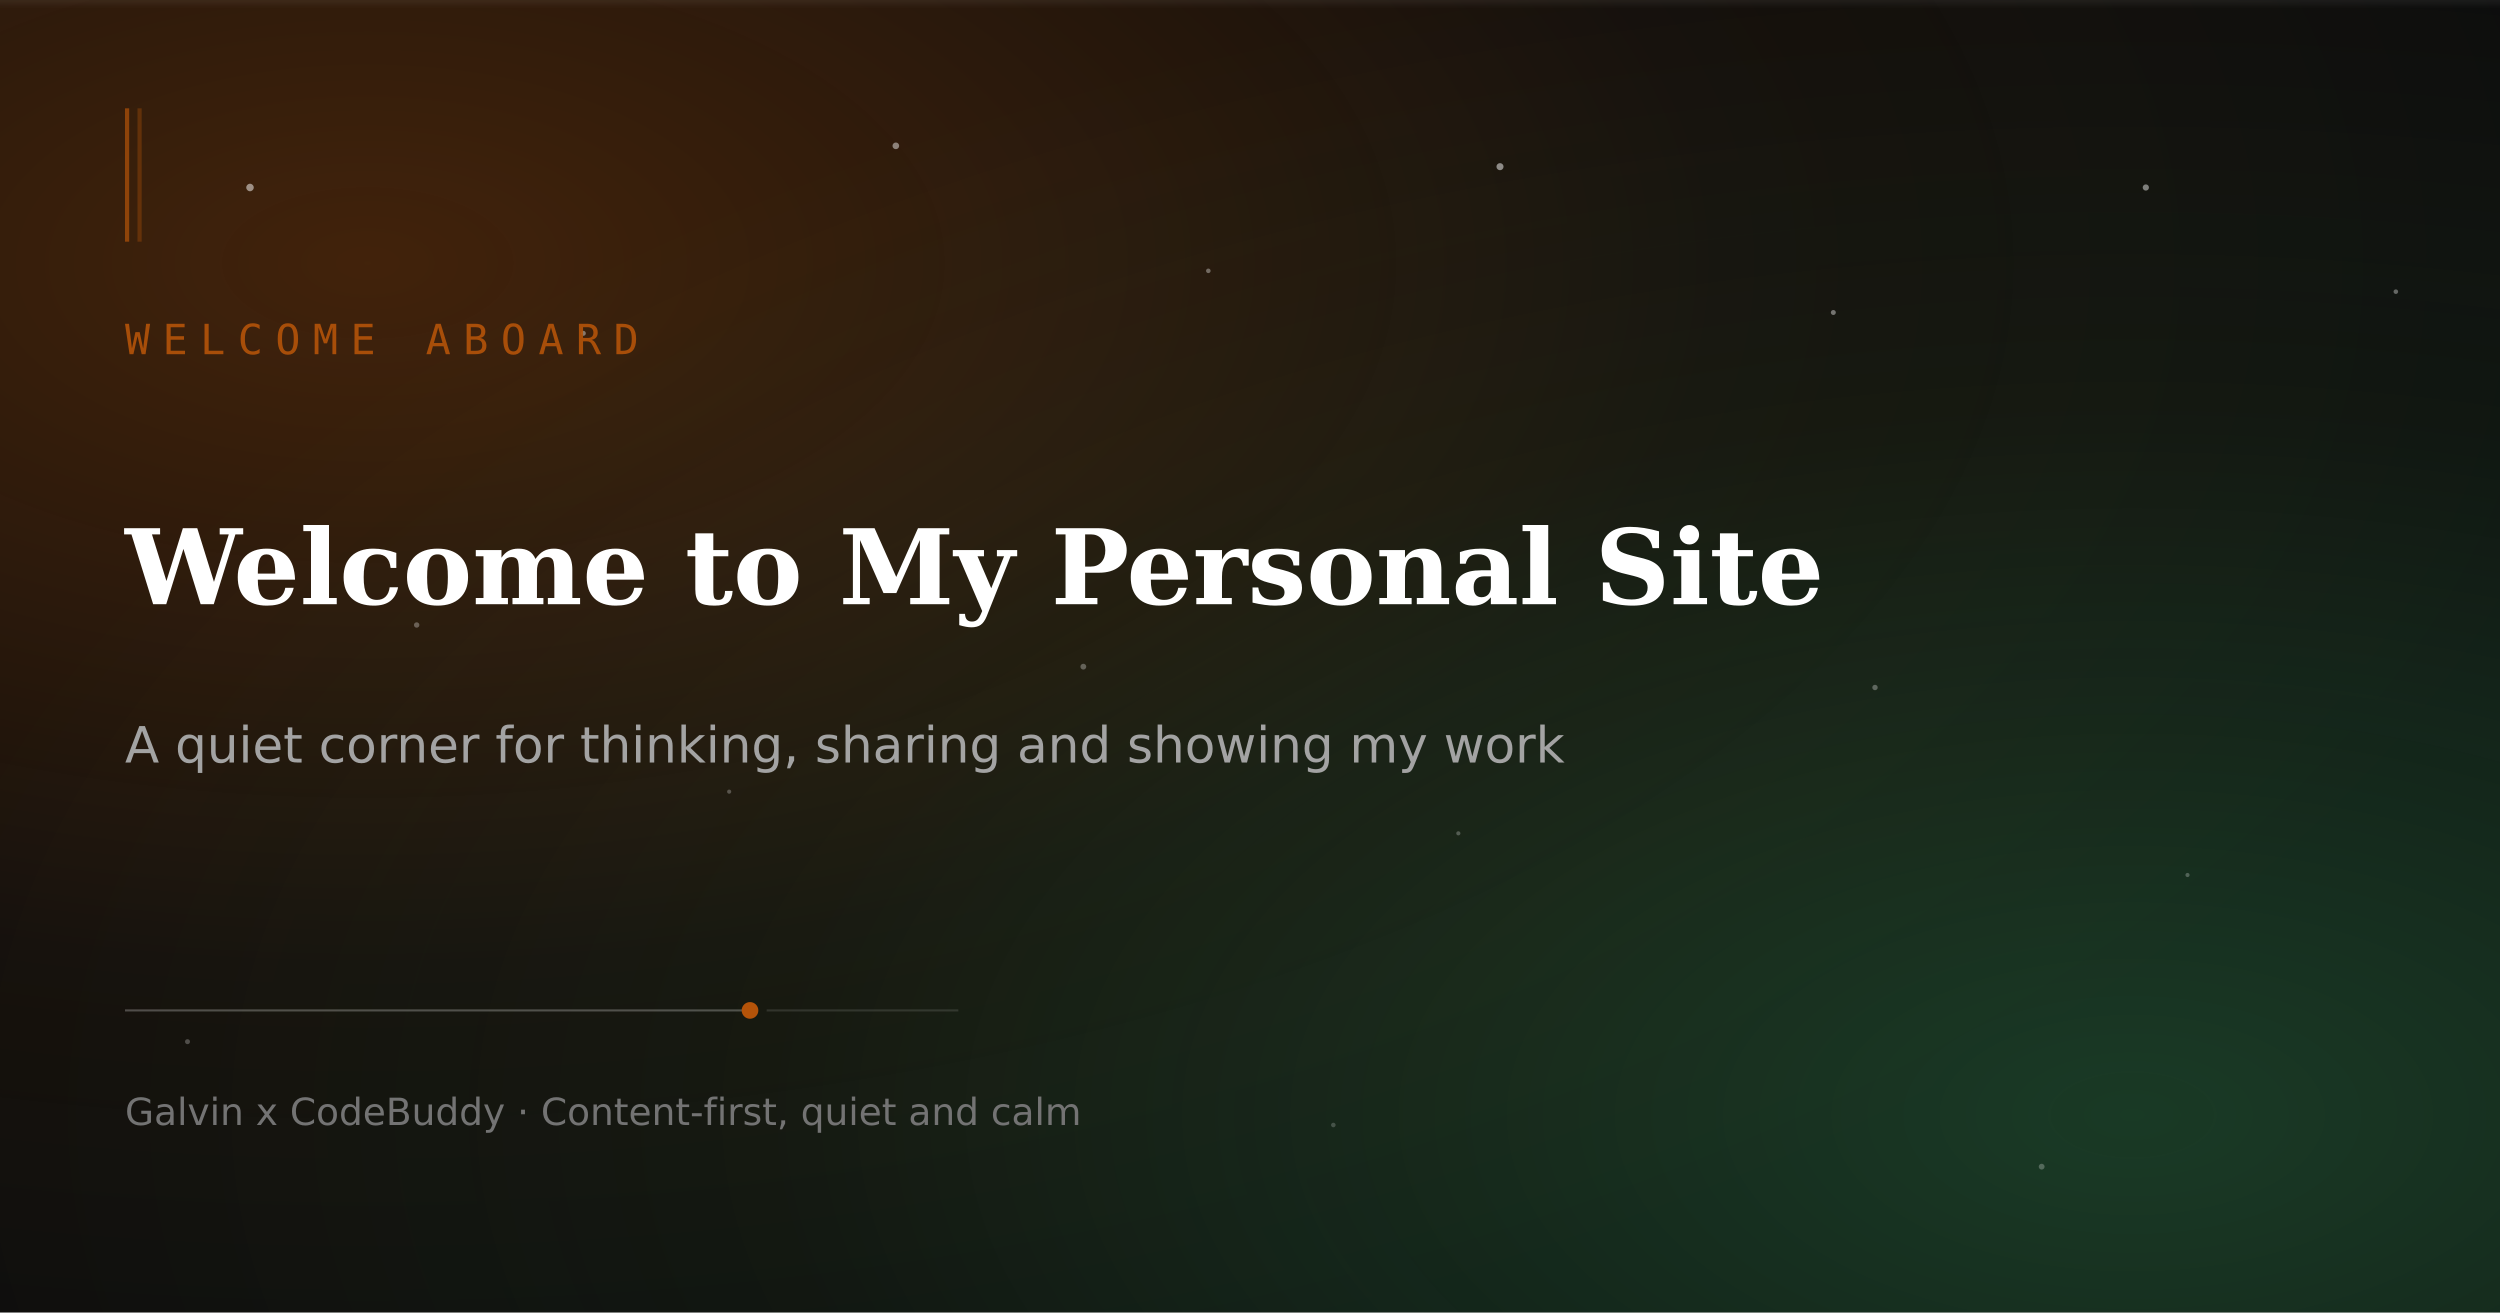
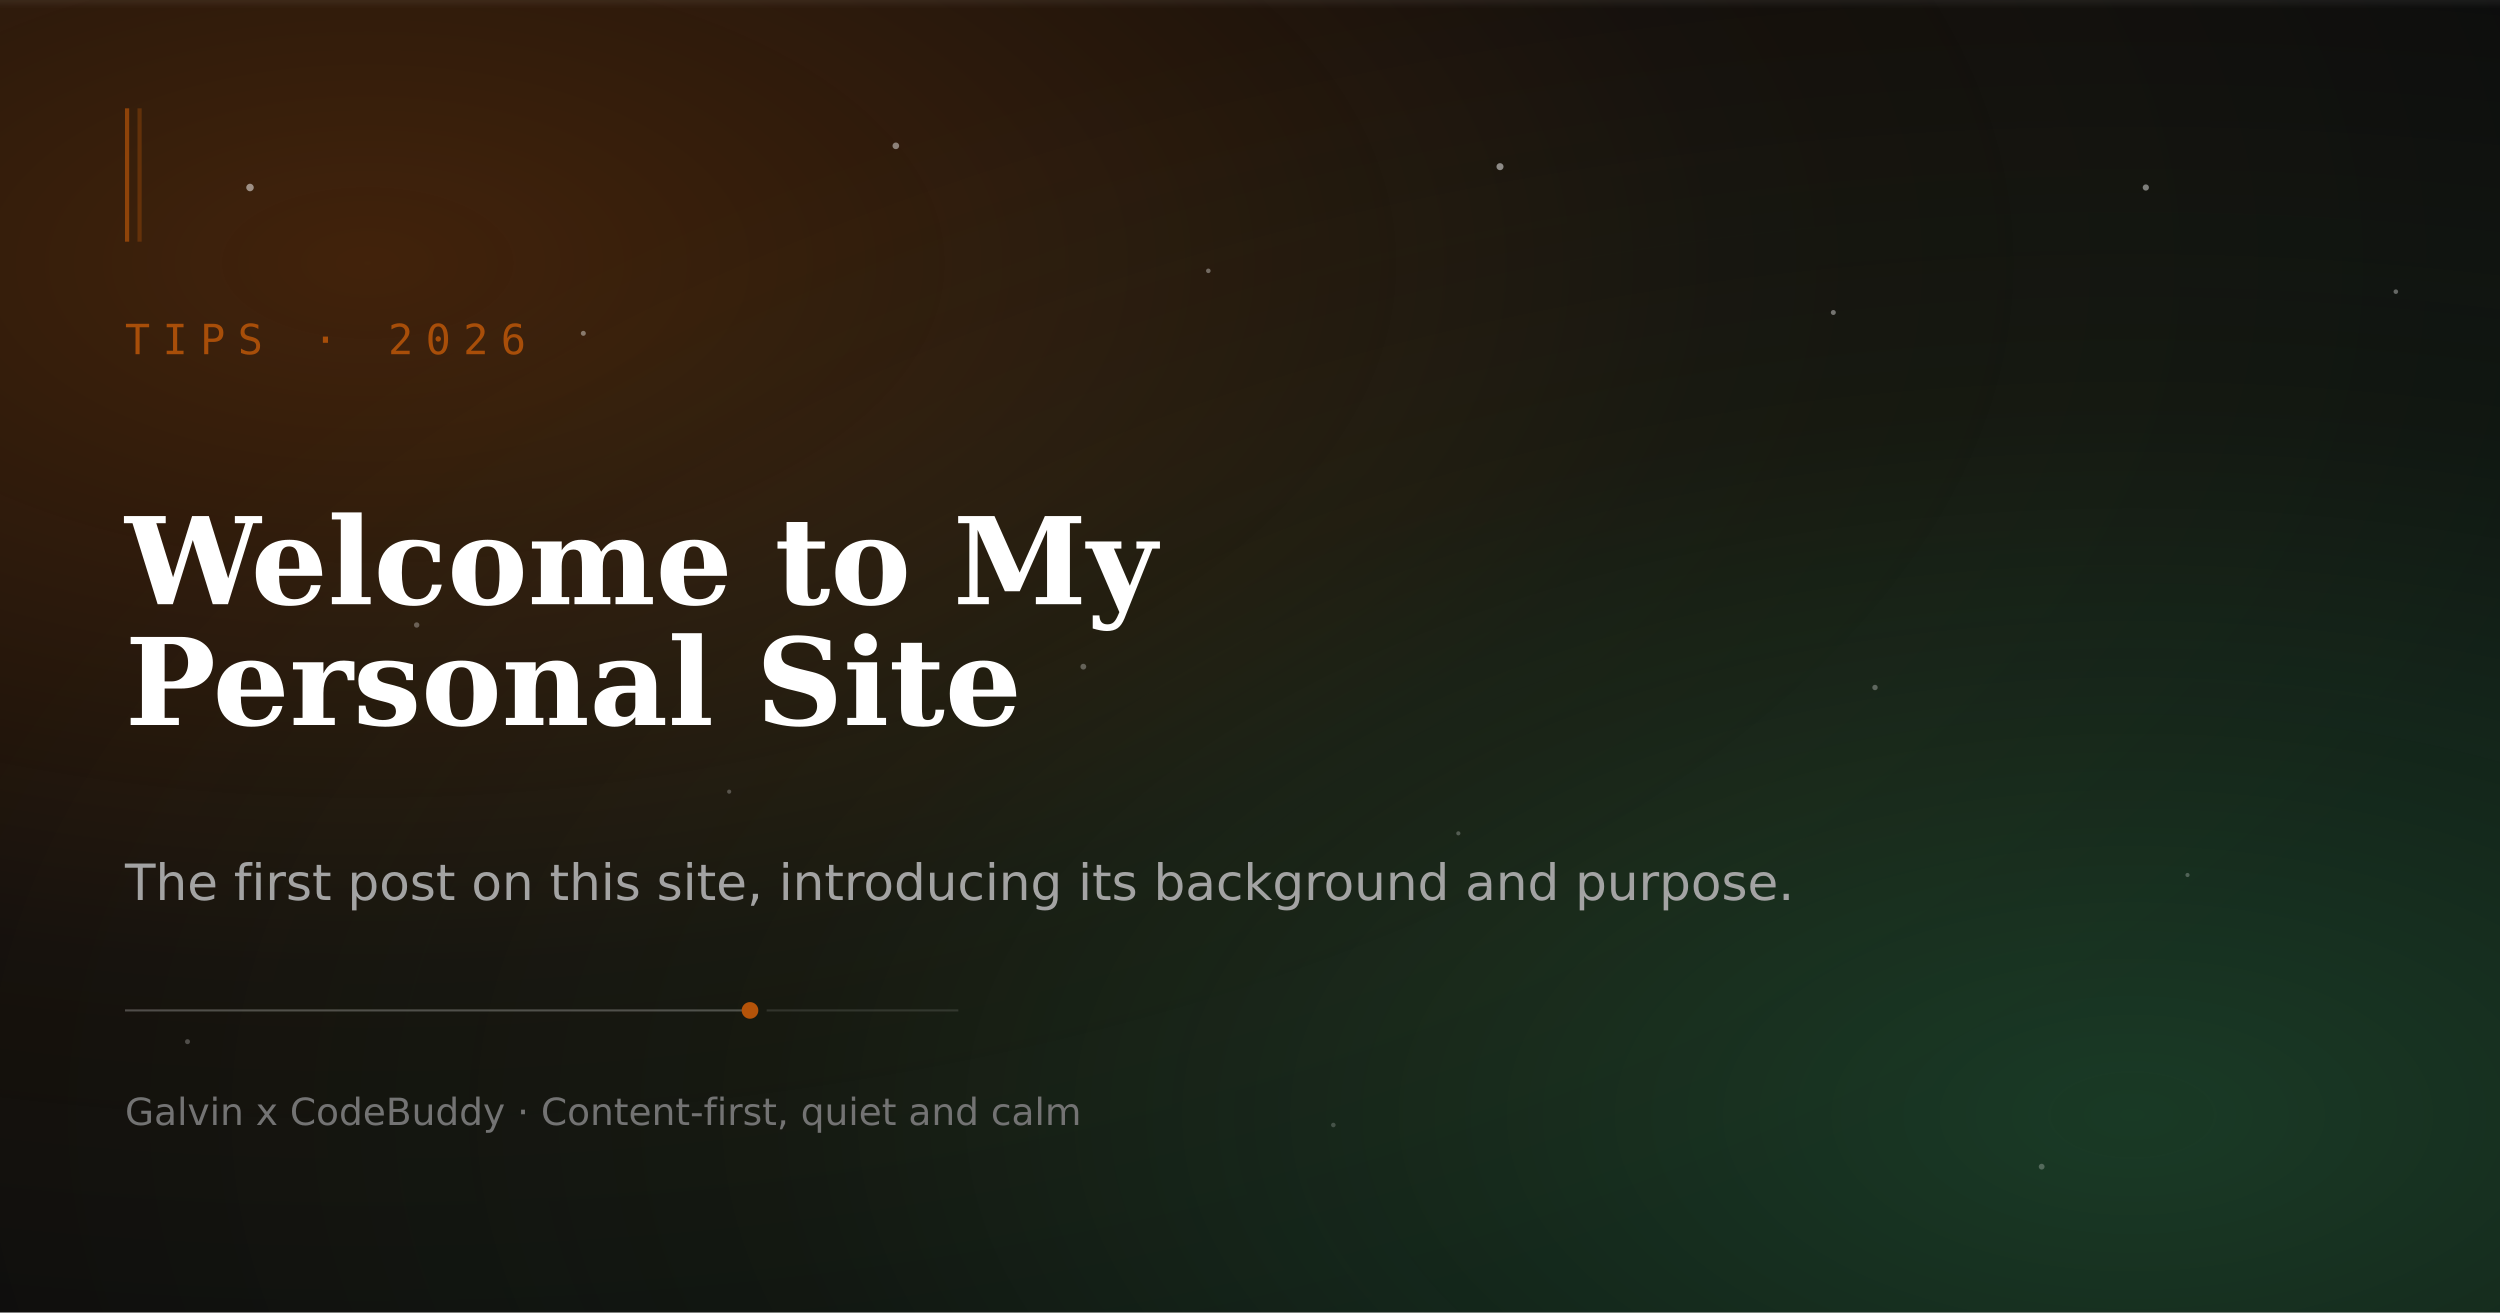
<svg xmlns="http://www.w3.org/2000/svg" width="1200" height="630" viewBox="0 0 1200 630">
  <defs>
    <radialGradient id="glow1" cx="0.15" cy="0.2" r="0.9">
      <stop offset="0%" stop-color="#B45309" stop-opacity="0.32" />
      <stop offset="60%" stop-color="#B45309" stop-opacity="0.06" />
      <stop offset="100%" stop-color="#B45309" stop-opacity="0" />
    </radialGradient>
    <radialGradient id="glow2" cx="0.85" cy="0.85" r="0.9">
      <stop offset="0%" stop-color="#4ADE80" stop-opacity="0.22" />
      <stop offset="60%" stop-color="#4ADE80" stop-opacity="0.05" />
      <stop offset="100%" stop-color="#4ADE80" stop-opacity="0" />
    </radialGradient>
    <linearGradient id="fade" x1="0" y1="0" x2="0" y2="1">
      <stop offset="0%" stop-color="#ffffff" stop-opacity="0.06" />
      <stop offset="100%" stop-color="#ffffff" stop-opacity="0" />
    </linearGradient>
  </defs>
  <rect width="1200" height="630" fill="#0c0c0c" />
  <rect width="1200" height="630" fill="url(#glow1)" />
  <rect width="1200" height="630" fill="url(#glow2)" />
  <g fill="#ffffff">
    <circle cx="120" cy="90" r="1.8" opacity="0.5" />
    <circle cx="280" cy="160" r="1.2" opacity="0.4" />
    <circle cx="430" cy="70" r="1.6" opacity="0.45" />
    <circle cx="580" cy="130" r="1.1" opacity="0.35" />
    <circle cx="720" cy="80" r="1.7" opacity="0.5" />
    <circle cx="880" cy="150" r="1.2" opacity="0.4" />
    <circle cx="1030" cy="90" r="1.5" opacity="0.45" />
    <circle cx="1150" cy="140" r="1.1" opacity="0.35" />
    <circle cx="200" cy="300" r="1.3" opacity="0.3" />
-     <circle cx="350" cy="380" r="1.0" opacity="0.25" />
+     <circle cx="350" cy="380" r="1" opacity="0.25" />
    <circle cx="520" cy="320" r="1.4" opacity="0.3" />
-     <circle cx="700" cy="400" r="1.0" opacity="0.25" />
+     <circle cx="700" cy="400" r="1" opacity="0.25" />
    <circle cx="900" cy="330" r="1.3" opacity="0.3" />
-     <circle cx="1050" cy="420" r="1.0" opacity="0.25" />
+     <circle cx="1050" cy="420" r="1" opacity="0.25" />
    <circle cx="90" cy="500" r="1.2" opacity="0.25" />
    <circle cx="640" cy="540" r="1.1" opacity="0.2" />
    <circle cx="980" cy="560" r="1.4" opacity="0.25" />
  </g>
  <rect width="1200" height="4" fill="url(#fade)" />
  <rect x="60" y="52" width="2" height="64" fill="#B45309" opacity="0.7" />
  <rect x="66" y="52" width="2" height="64" fill="#B45309" opacity="0.35" />
-   <text x="60" y="170" font-family="'DejaVu Sans Mono', monospace" font-size="20" letter-spacing="6" fill="#B45309" opacity="0.9">WELCOME ABOARD</text>
-   <text x="60" y="290" font-family="Playfair Display, 'DejaVu Serif', Georgia, serif" font-size="50" font-weight="bold" fill="#ffffff">Welcome to My Personal Site</text>
-   <text x="60" y="366" font-family="'Source Sans 3', 'DejaVu Sans', Arial, sans-serif" font-size="24" fill="#a3a3a3">A quiet corner for thinking, sharing and showing my work</text>
+   <text x="60" y="170" font-family="'DejaVu Sans Mono', monospace" font-size="20" letter-spacing="6" fill="#B45309" opacity="0.9">TIPS · 2026</text>
+   <text x="60" y="290" font-family="Playfair Display, 'DejaVu Serif', Georgia, serif" font-size="58" font-weight="bold" fill="#ffffff">Welcome to My</text>
+   <text x="60" y="348" font-family="Playfair Display, 'DejaVu Serif', Georgia, serif" font-size="58" font-weight="bold" fill="#ffffff">Personal Site</text>
+   <text x="60" y="432" font-family="'Source Sans 3', 'DejaVu Sans', Arial, sans-serif" font-size="24" fill="#a3a3a3">The first post on this site, introducing its background and purpose.</text>
  <line x1="60" y1="485" x2="360" y2="485" stroke="#ffffff" stroke-opacity="0.25" stroke-width="1" />
  <circle cx="360" cy="485" r="4" fill="#B45309" />
  <line x1="368" y1="485" x2="460" y2="485" stroke="#ffffff" stroke-opacity="0.12" stroke-width="1" />
  <text x="60" y="540" font-family="'Source Sans 3', 'DejaVu Sans', Arial, sans-serif" font-size="18" fill="#737373">Galvin x CodeBuddy · Content-first, quiet and calm</text>
</svg>
